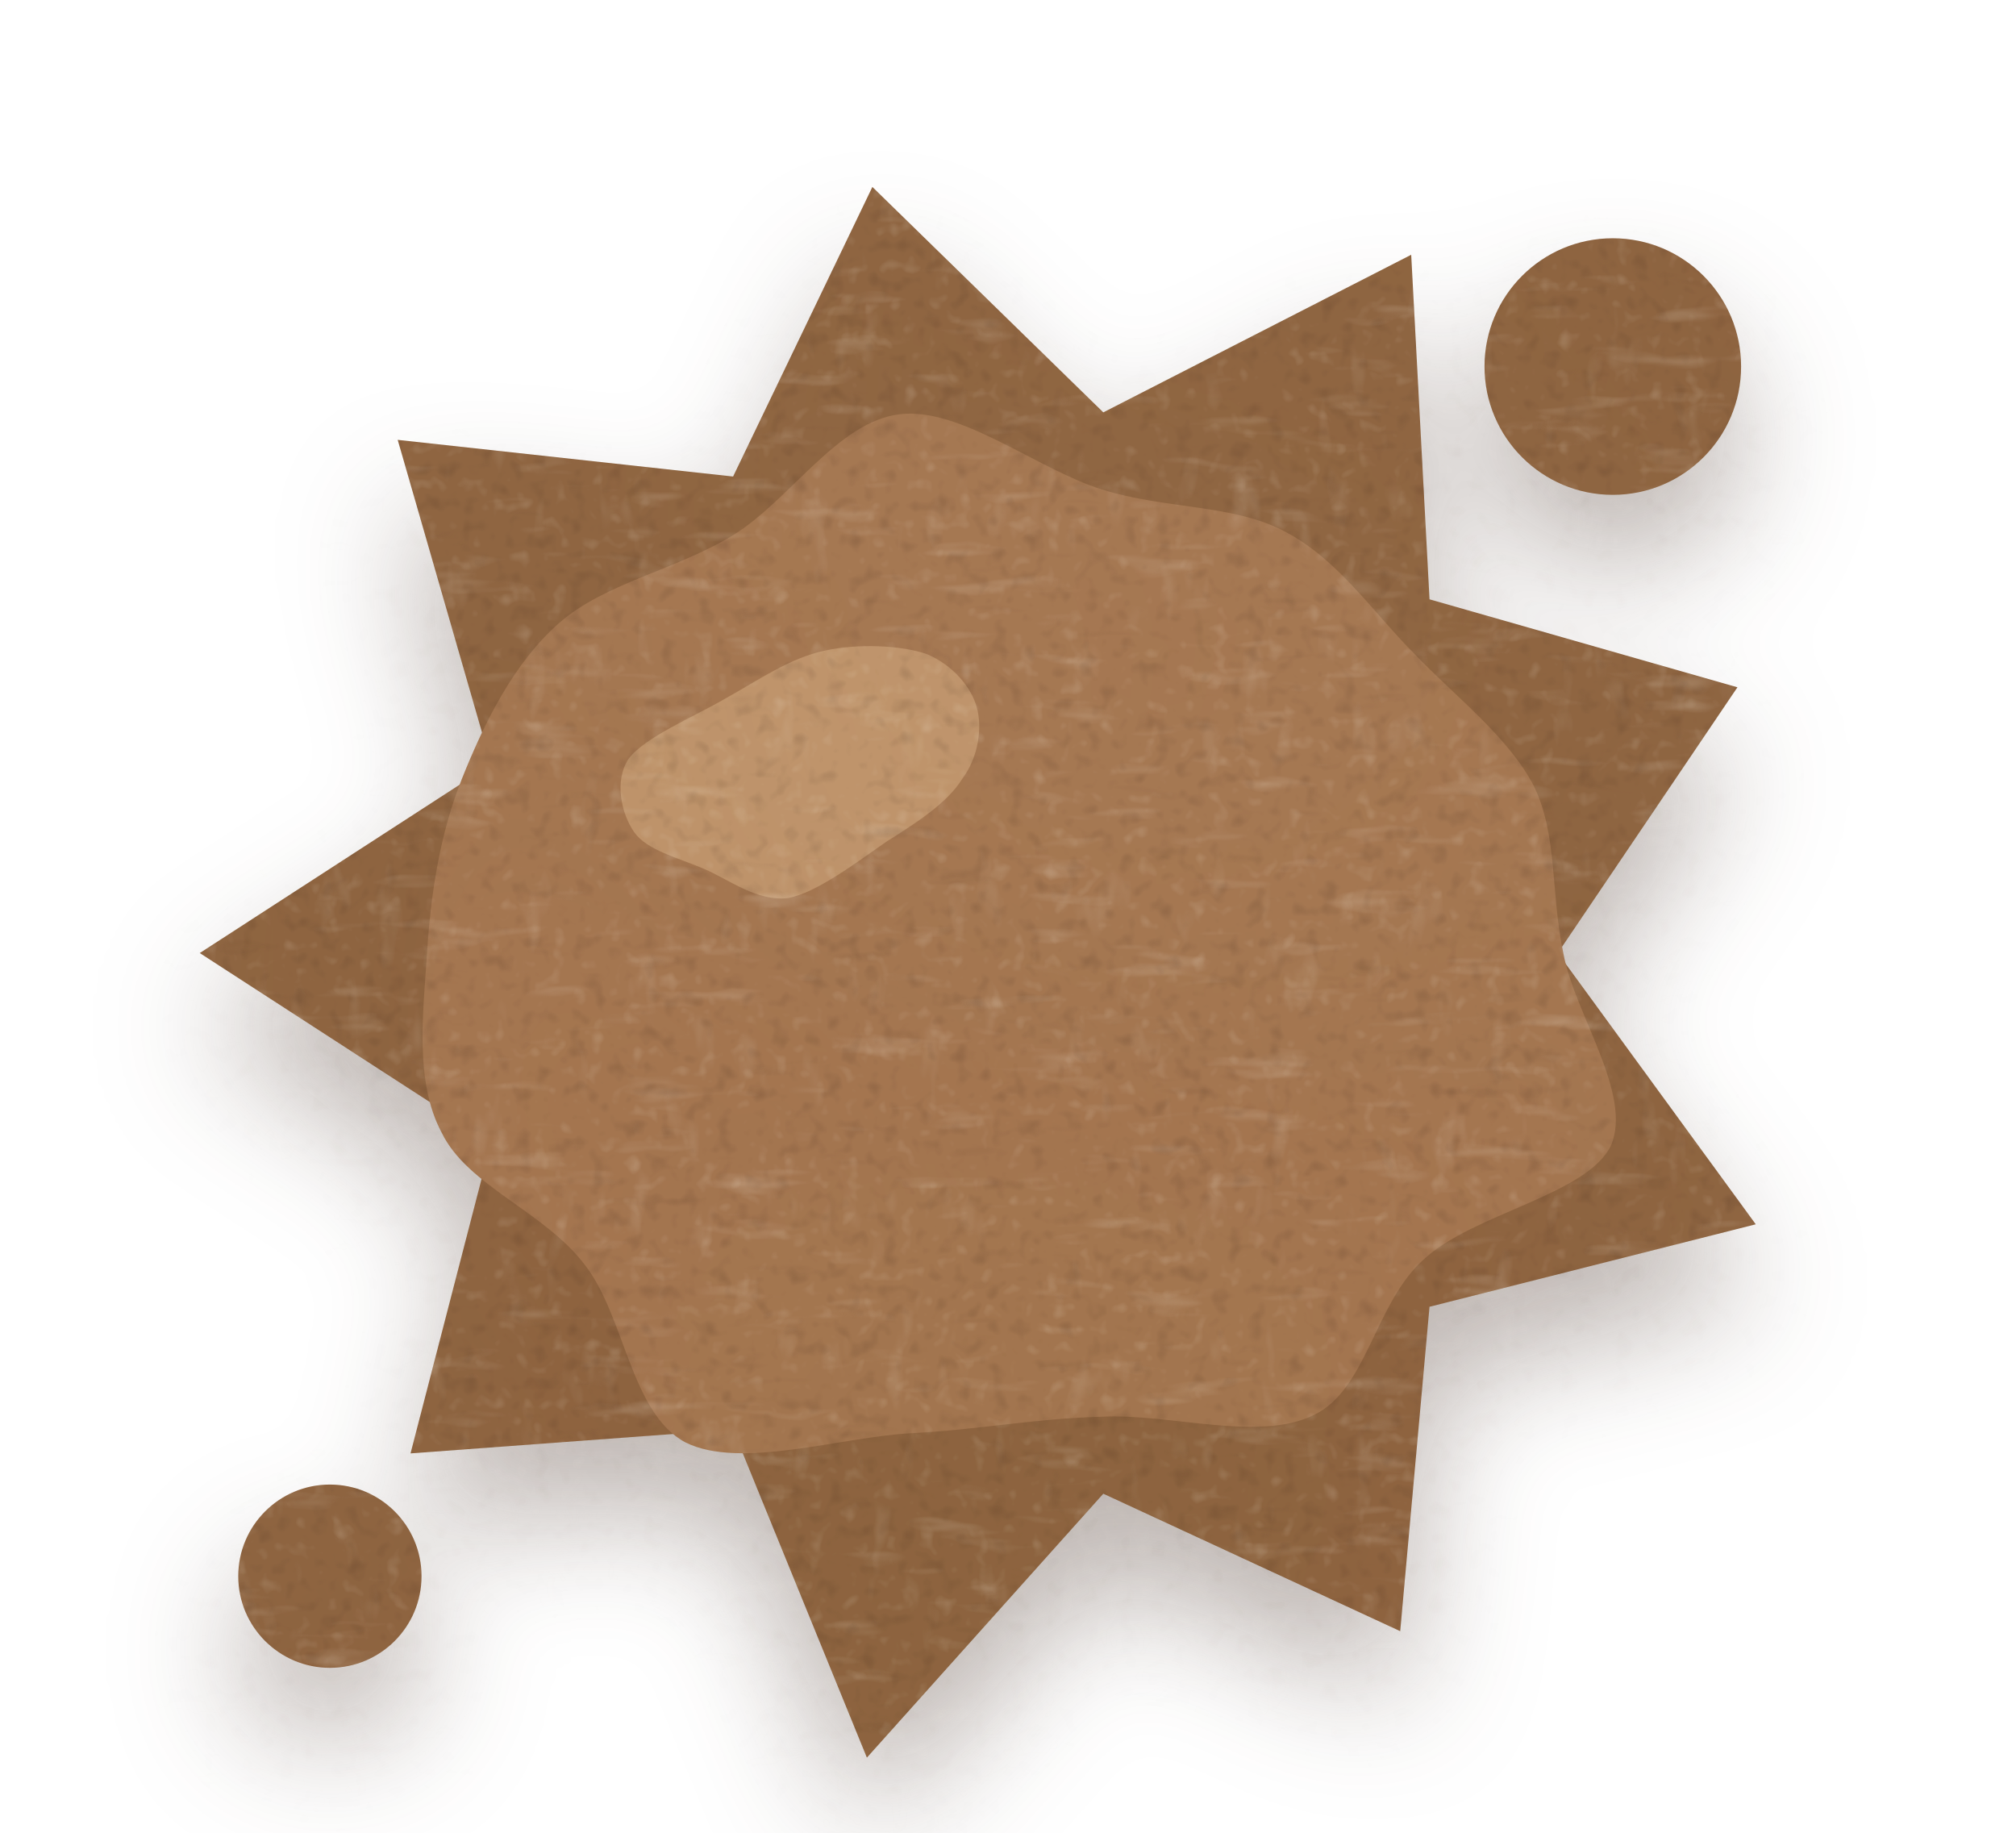
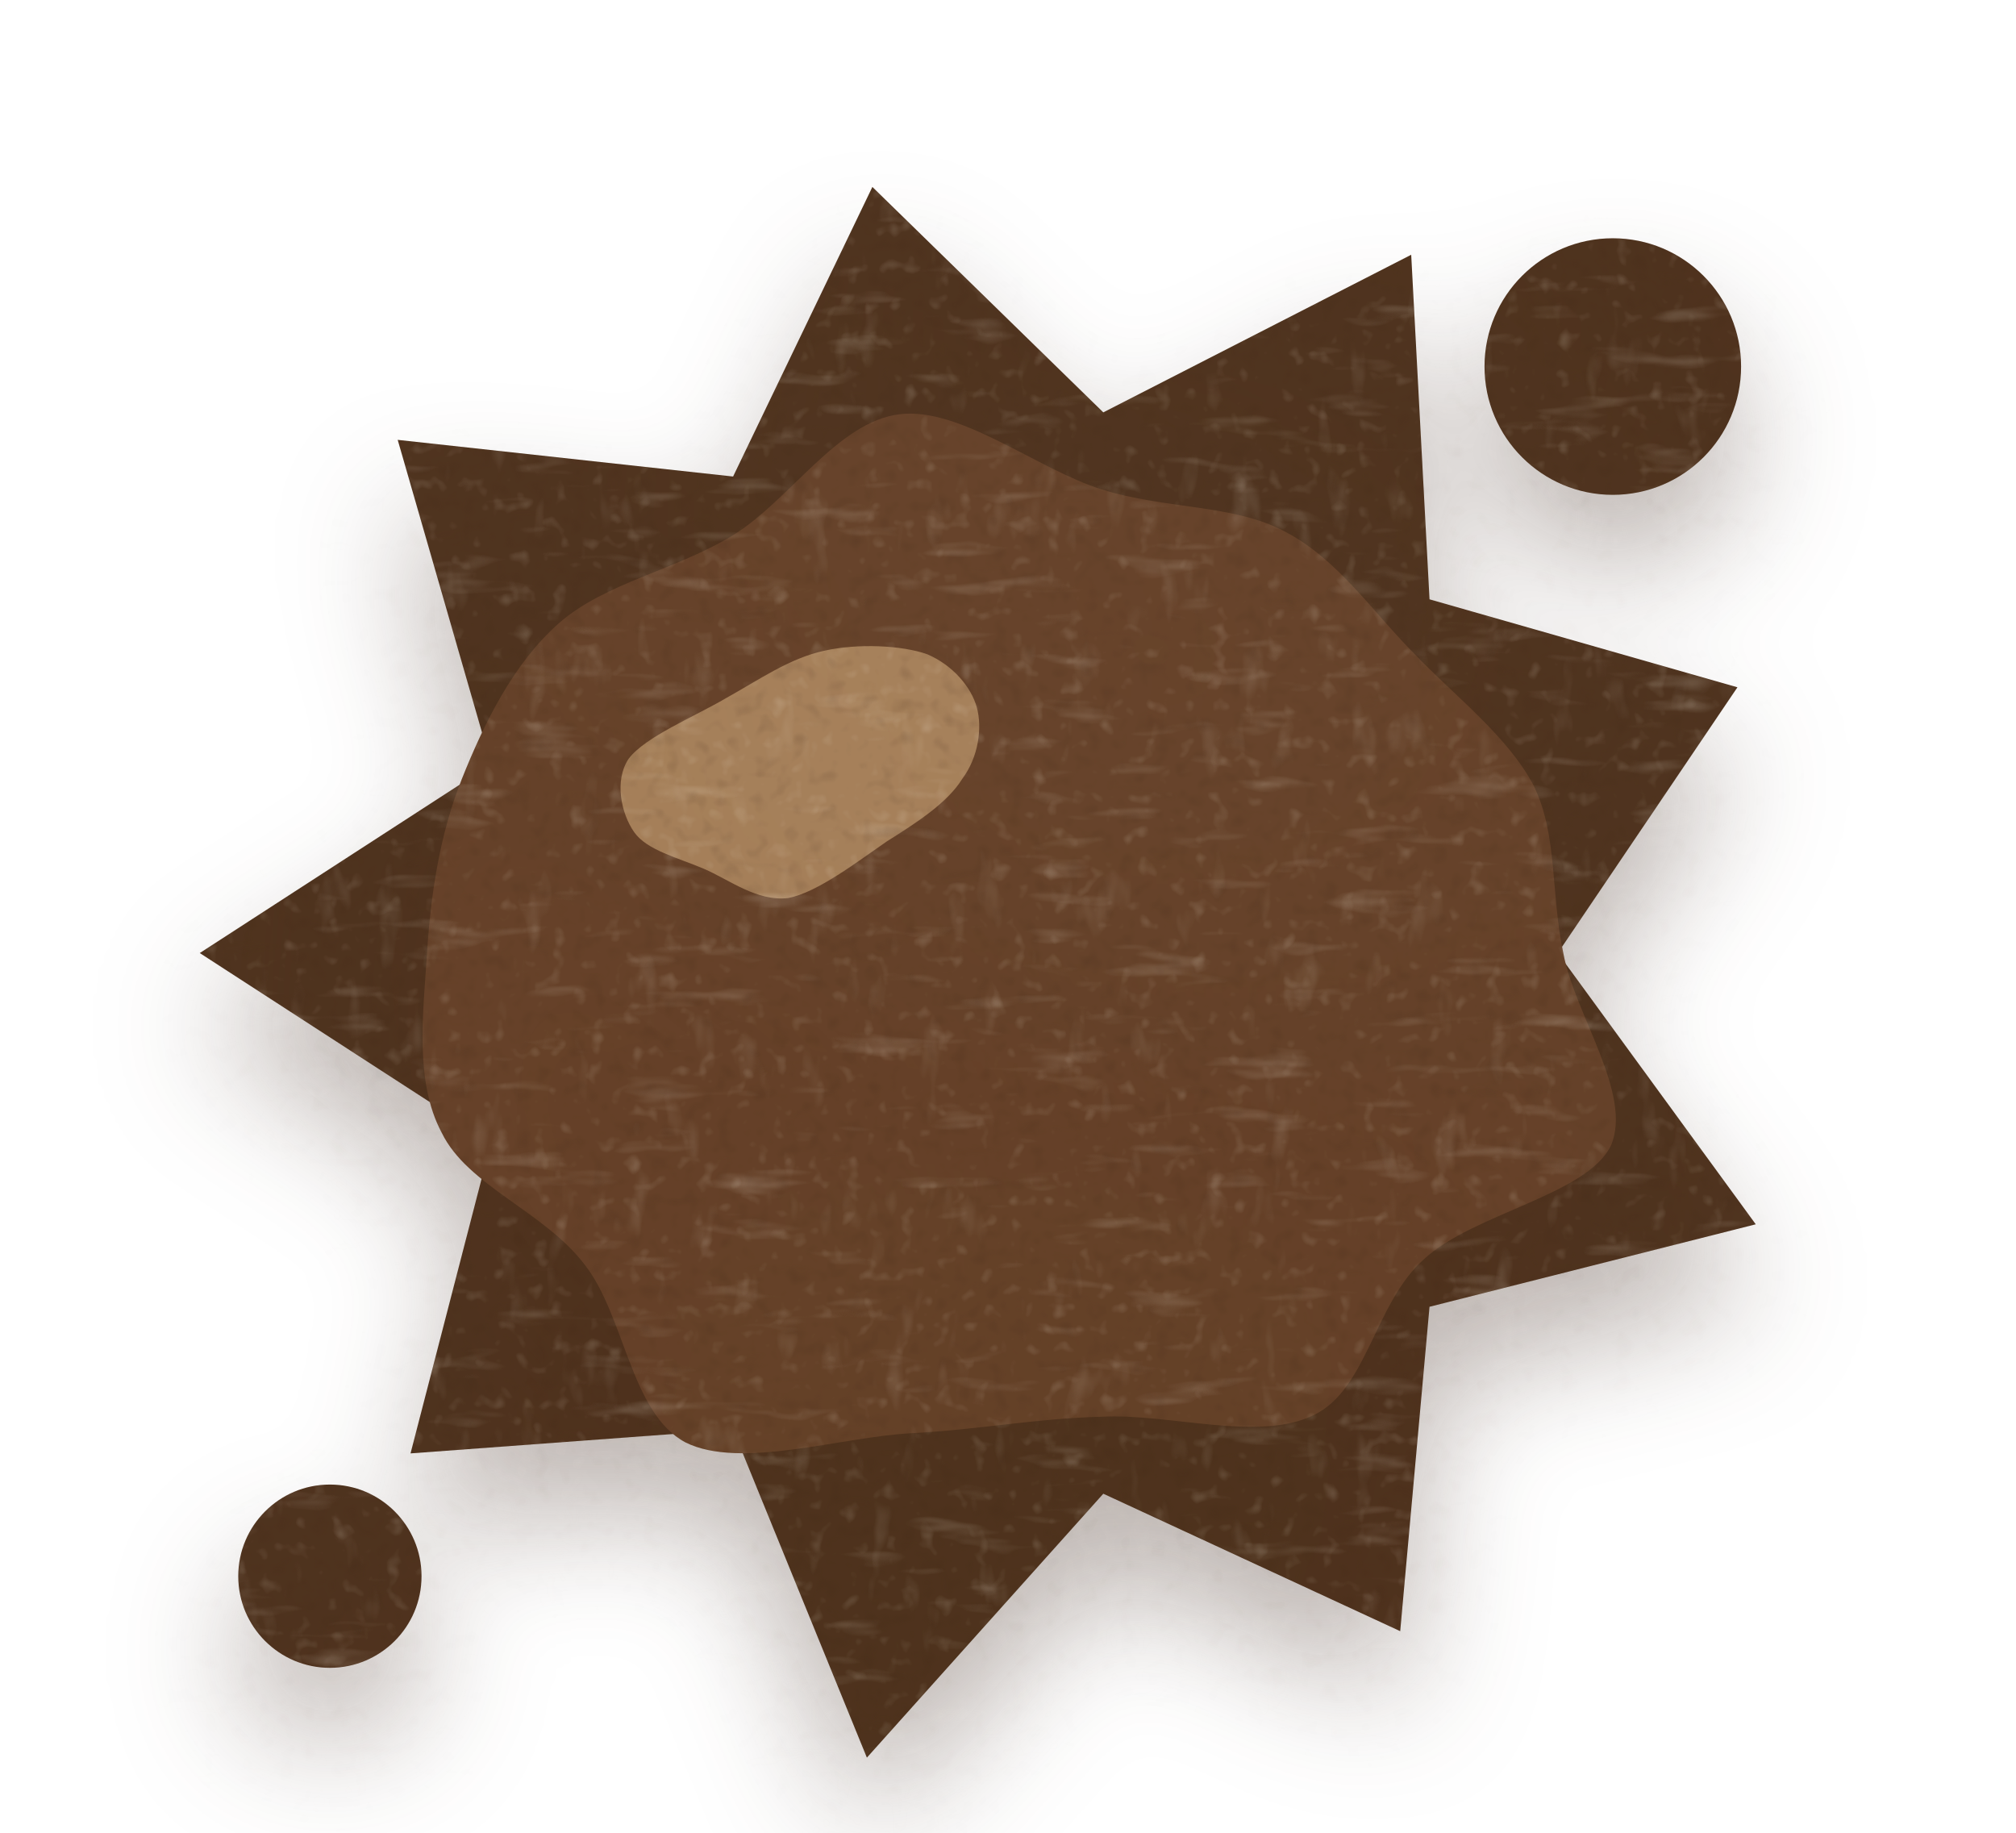
<svg xmlns="http://www.w3.org/2000/svg" viewBox="0 0 110 100" width="110" height="100">
  <defs>
    <filter id="omu-gr" x="-20%" y="-20%" width="140%" height="150%" color-interpolation-filters="sRGB">
      <feTurbulence type="fractalNoise" baseFrequency="1.000" numOctaves="2" seed="414" result="n" />
      <feColorMatrix in="n" type="matrix" values="0 0 0 0 0.24 0 0 0 0 0.14 0 0 0 0 0.08 0.45 0 0 0 -0.25" result="d" />
      <feColorMatrix in="n" type="matrix" values="0 0 0 0 1 0 0 0 0 0.98 0 0 0 0 0.92 -0.48 0 0 0 0.18" result="l" />
      <feTurbulence type="fractalNoise" baseFrequency="0.180 0.800" numOctaves="3" seed="425" result="f" />
      <feColorMatrix in="f" type="matrix" values="0 0 0 0 1 0 0 0 0 0.98 0 0 0 0 0.93 0.56 0 0 0 -0.35" result="fl" />
      <feColorMatrix in="f" type="matrix" values="0 0 0 0 0.3 0 0 0 0 0.18 0 0 0 0 0.1 -0.48 0 0 0 0.13" result="fd" />
      <feTurbulence type="fractalNoise" baseFrequency="0.012" numOctaves="2" seed="421" result="m" />
      <feColorMatrix in="m" type="matrix" values="0 0 0 0 0.3 0 0 0 0 0.17 0 0 0 0 0.08 0.05 0 0 0 -0.02" result="md" />
      <feColorMatrix in="m" type="matrix" values="0 0 0 0 1 0 0 0 0 0.97 0 0 0 0 0.9 -0.05 0 0 0 0.03" result="ml" />
      <feTurbulence type="fractalNoise" baseFrequency="0.640 0.234" numOctaves="3" seed="433" result="f2" />
      <feColorMatrix in="f2" type="matrix" values="0 0 0 0 1 0 0 0 0 0.98 0 0 0 0 0.93 0.40 0 0 0 -0.26" result="fl2" />
      <feMerge result="g">
        <feMergeNode in="md" />
        <feMergeNode in="ml" />
        <feMergeNode in="fd" />
        <feMergeNode in="fl" />
        <feMergeNode in="fl2" />
        <feMergeNode in="d" />
        <feMergeNode in="l" />
      </feMerge>
      <feComposite in="g" in2="SourceGraphic" operator="in" result="gc" />
      <feMerge>
        <feMergeNode in="SourceGraphic" />
        <feMergeNode in="gc" />
      </feMerge>
    </filter>
    <filter id="omu-sh" x="-25%" y="-25%" width="150%" height="160%" color-interpolation-filters="sRGB">
      <feGaussianBlur in="SourceAlpha" stdDeviation="3.5" />
      <feOffset dx="0" dy="4" result="b" />
      <feFlood flood-color="#3A2216" flood-opacity="0.33" />
      <feComposite in2="b" operator="in" result="s" />
      <feMerge>
        <feMergeNode in="s" />
        <feMergeNode in="SourceGraphic" />
      </feMerge>
    </filter>
    <filter id="omu-sh2" x="-25%" y="-25%" width="150%" height="160%" color-interpolation-filters="sRGB">
      <feGaussianBlur in="SourceAlpha" stdDeviation="7" />
      <feOffset dx="0" dy="8" result="b" />
      <feFlood flood-color="#3A2216" flood-opacity="0.28" />
      <feComposite in2="b" operator="in" result="s" />
      <feMerge>
        <feMergeNode in="s" />
        <feMergeNode in="SourceGraphic" />
      </feMerge>
    </filter>
    <filter id="omu-bl" x="-50%" y="-50%" width="200%" height="200%">
      <feGaussianBlur stdDeviation="6" />
    </filter>
    <filter id="omu-cut" x="-20%" y="-20%" width="140%" height="150%" color-interpolation-filters="sRGB">
      <feMorphology in="SourceAlpha" operator="dilate" radius="2.2" result="dil" />
      <feTurbulence type="fractalNoise" baseFrequency="0.22" numOctaves="2" seed="416" result="tn" />
      <feDisplacementMap in="dil" in2="tn" scale="4.0" xChannelSelector="R" yChannelSelector="G" result="rg" />
      <feFlood flood-color="#FFF8EA" flood-opacity="0.95" />
      <feComposite in2="rg" operator="in" result="rim" />
      <feGaussianBlur in="rg" stdDeviation="3.5" />
      <feOffset dx="0" dy="4" result="b" />
      <feFlood flood-color="#3A2216" flood-opacity="0.33" />
      <feComposite in2="b" operator="in" result="s" />
      <feMerge>
        <feMergeNode in="s" />
        <feMergeNode in="rim" />
        <feMergeNode in="SourceGraphic" />
      </feMerge>
    </filter>
  </defs>
  <g filter="url(#omu-gr)">
    <g filter="url(#omu-sh)">
-       <path d="M55,52 L85,52 L95.8,66.8 L78,71.3 L76.4,89 L60.2,81.5 L47.3,95.9 L40,78 L22.4,79.3 L26.8,62.3 L10.9,52 L26.8,41.7 L21.7,24 L40,26 L47.6,10.2 L60.2,22.5 L77,13.9 L78,32.7 L94.8,37.5 L85,52Z" fill="#8E6440" />
-       <path d="M85.3,52C85.9,55.3 89.1,59.7 87.9,62.5C86.6,65.2 80.4,66.2 77.7,68.7C75,71.1 74.6,75.8 71.7,77.2C68.7,78.7 63.8,77.1 60.1,77.3C56.4,77.4 53.5,78 49.7,78.2C45.9,78.4 40.4,80.2 37.4,78.7C34.4,77.1 34.1,71.8 31.9,69C29.7,66.1 25.5,64.7 24.1,61.8C22.6,59 23.1,55.2 23.3,52C23.5,48.8 24,45.5 25.2,42.5C26.4,39.5 28,36.2 30.5,34C33,31.8 36.9,31.1 40,29.2C43.1,27.3 45.7,23 49.1,22.6C52.4,22.2 56.6,25.6 60.1,26.7C63.6,27.8 67.3,27.5 70.1,29C73,30.5 74.9,33.4 77.2,35.7C79.4,38 82.3,40.2 83.7,42.9C85,45.6 84.6,48.7 85.3,52Z" fill="#A47650" />
-       <path d="M53.3,38.6C53.6,39.7 53.4,41.3 52.5,42.5C51.7,43.8 50,44.9 48.4,45.9C46.8,47 44.6,48.7 43,49C41.3,49.2 39.8,48 38.4,47.4C37,46.8 35.3,46.4 34.6,45.4C33.9,44.4 33.5,42.6 34.3,41.4C35.2,40.2 37.9,39.1 39.6,38.1C41.4,37.1 43.1,35.9 45,35.5C46.8,35.1 49.2,35.2 50.6,35.7C52,36.3 53,37.5 53.3,38.6Z" fill="#C49A70" opacity="0.8" />
-       <circle cx="88" cy="20" r="7" fill="#8E6440" />
-       <circle cx="18" cy="86" r="5" fill="#8E6440" />
+       <path d="M55,52 L85,52 L95.8,66.8 L78,71.3 L76.4,89 L60.2,81.5 L47.3,95.9 L40,78 L22.4,79.3 L26.8,62.3 L10.9,52 L26.8,41.7 L21.7,24 L40,26 L47.6,10.2 L60.2,22.5 L77,13.9 L78,32.7 L94.8,37.5 L85,52Z" fill="#4E321D" />
+       <path d="M85.3,52C85.9,55.3 89.1,59.7 87.9,62.5C86.6,65.2 80.4,66.2 77.7,68.7C75,71.1 74.6,75.8 71.7,77.2C68.7,78.7 63.8,77.1 60.1,77.3C56.4,77.4 53.5,78 49.7,78.2C45.9,78.4 40.4,80.2 37.4,78.7C34.4,77.1 34.1,71.8 31.9,69C29.7,66.1 25.5,64.7 24.1,61.8C22.6,59 23.1,55.2 23.3,52C23.5,48.8 24,45.5 25.2,42.5C26.4,39.5 28,36.2 30.5,34C33,31.8 36.9,31.1 40,29.2C43.1,27.3 45.7,23 49.1,22.6C52.4,22.2 56.6,25.6 60.1,26.7C63.6,27.8 67.3,27.5 70.1,29C73,30.5 74.9,33.4 77.2,35.7C79.4,38 82.3,40.2 83.7,42.9C85,45.6 84.6,48.7 85.3,52Z" fill="#654128" />
+       <path d="M53.3,38.6C53.6,39.7 53.4,41.3 52.5,42.5C51.7,43.8 50,44.9 48.4,45.9C46.8,47 44.6,48.7 43,49C41.3,49.2 39.8,48 38.4,47.4C37,46.8 35.3,46.4 34.6,45.4C33.9,44.4 33.5,42.6 34.3,41.4C35.2,40.2 37.9,39.1 39.6,38.1C41.4,37.1 43.1,35.9 45,35.5C46.8,35.1 49.2,35.2 50.6,35.7C52,36.3 53,37.5 53.3,38.6Z" fill="#B08A62" opacity="0.85" />
+       <circle cx="88" cy="20" r="7" fill="#4E321D" />
+       <circle cx="18" cy="86" r="5" fill="#4E321D" />
    </g>
  </g>
</svg>
